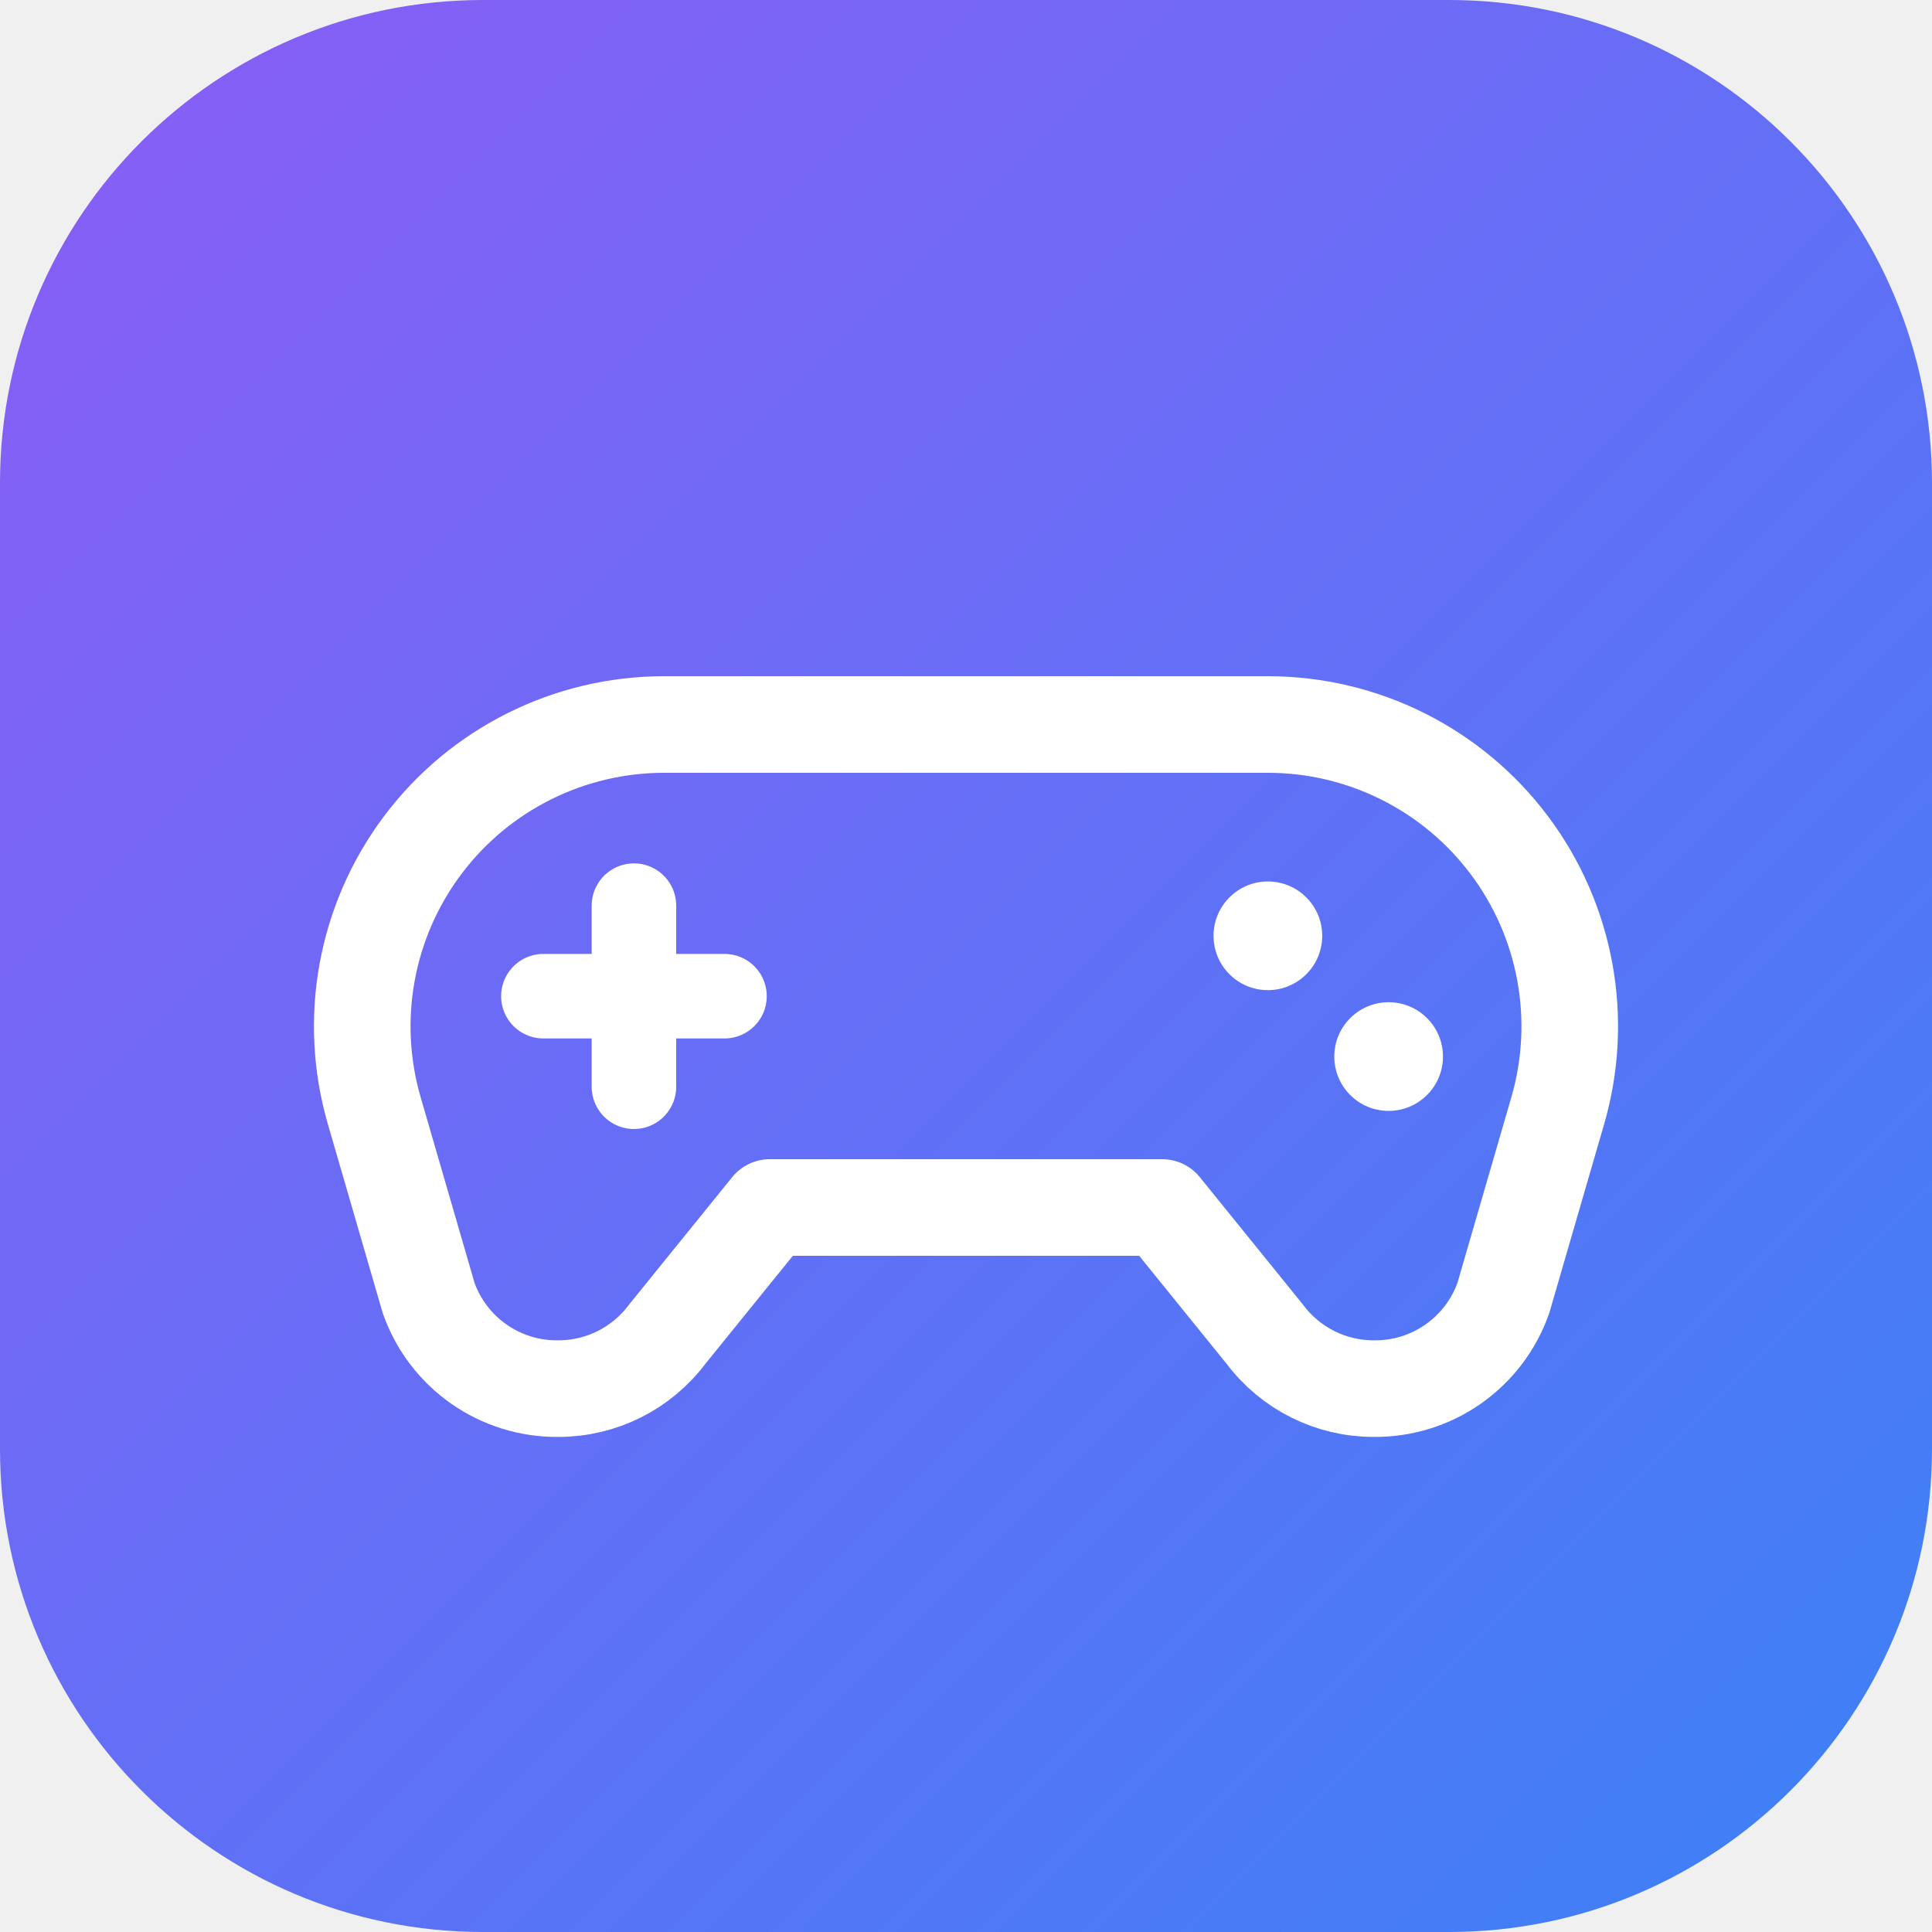
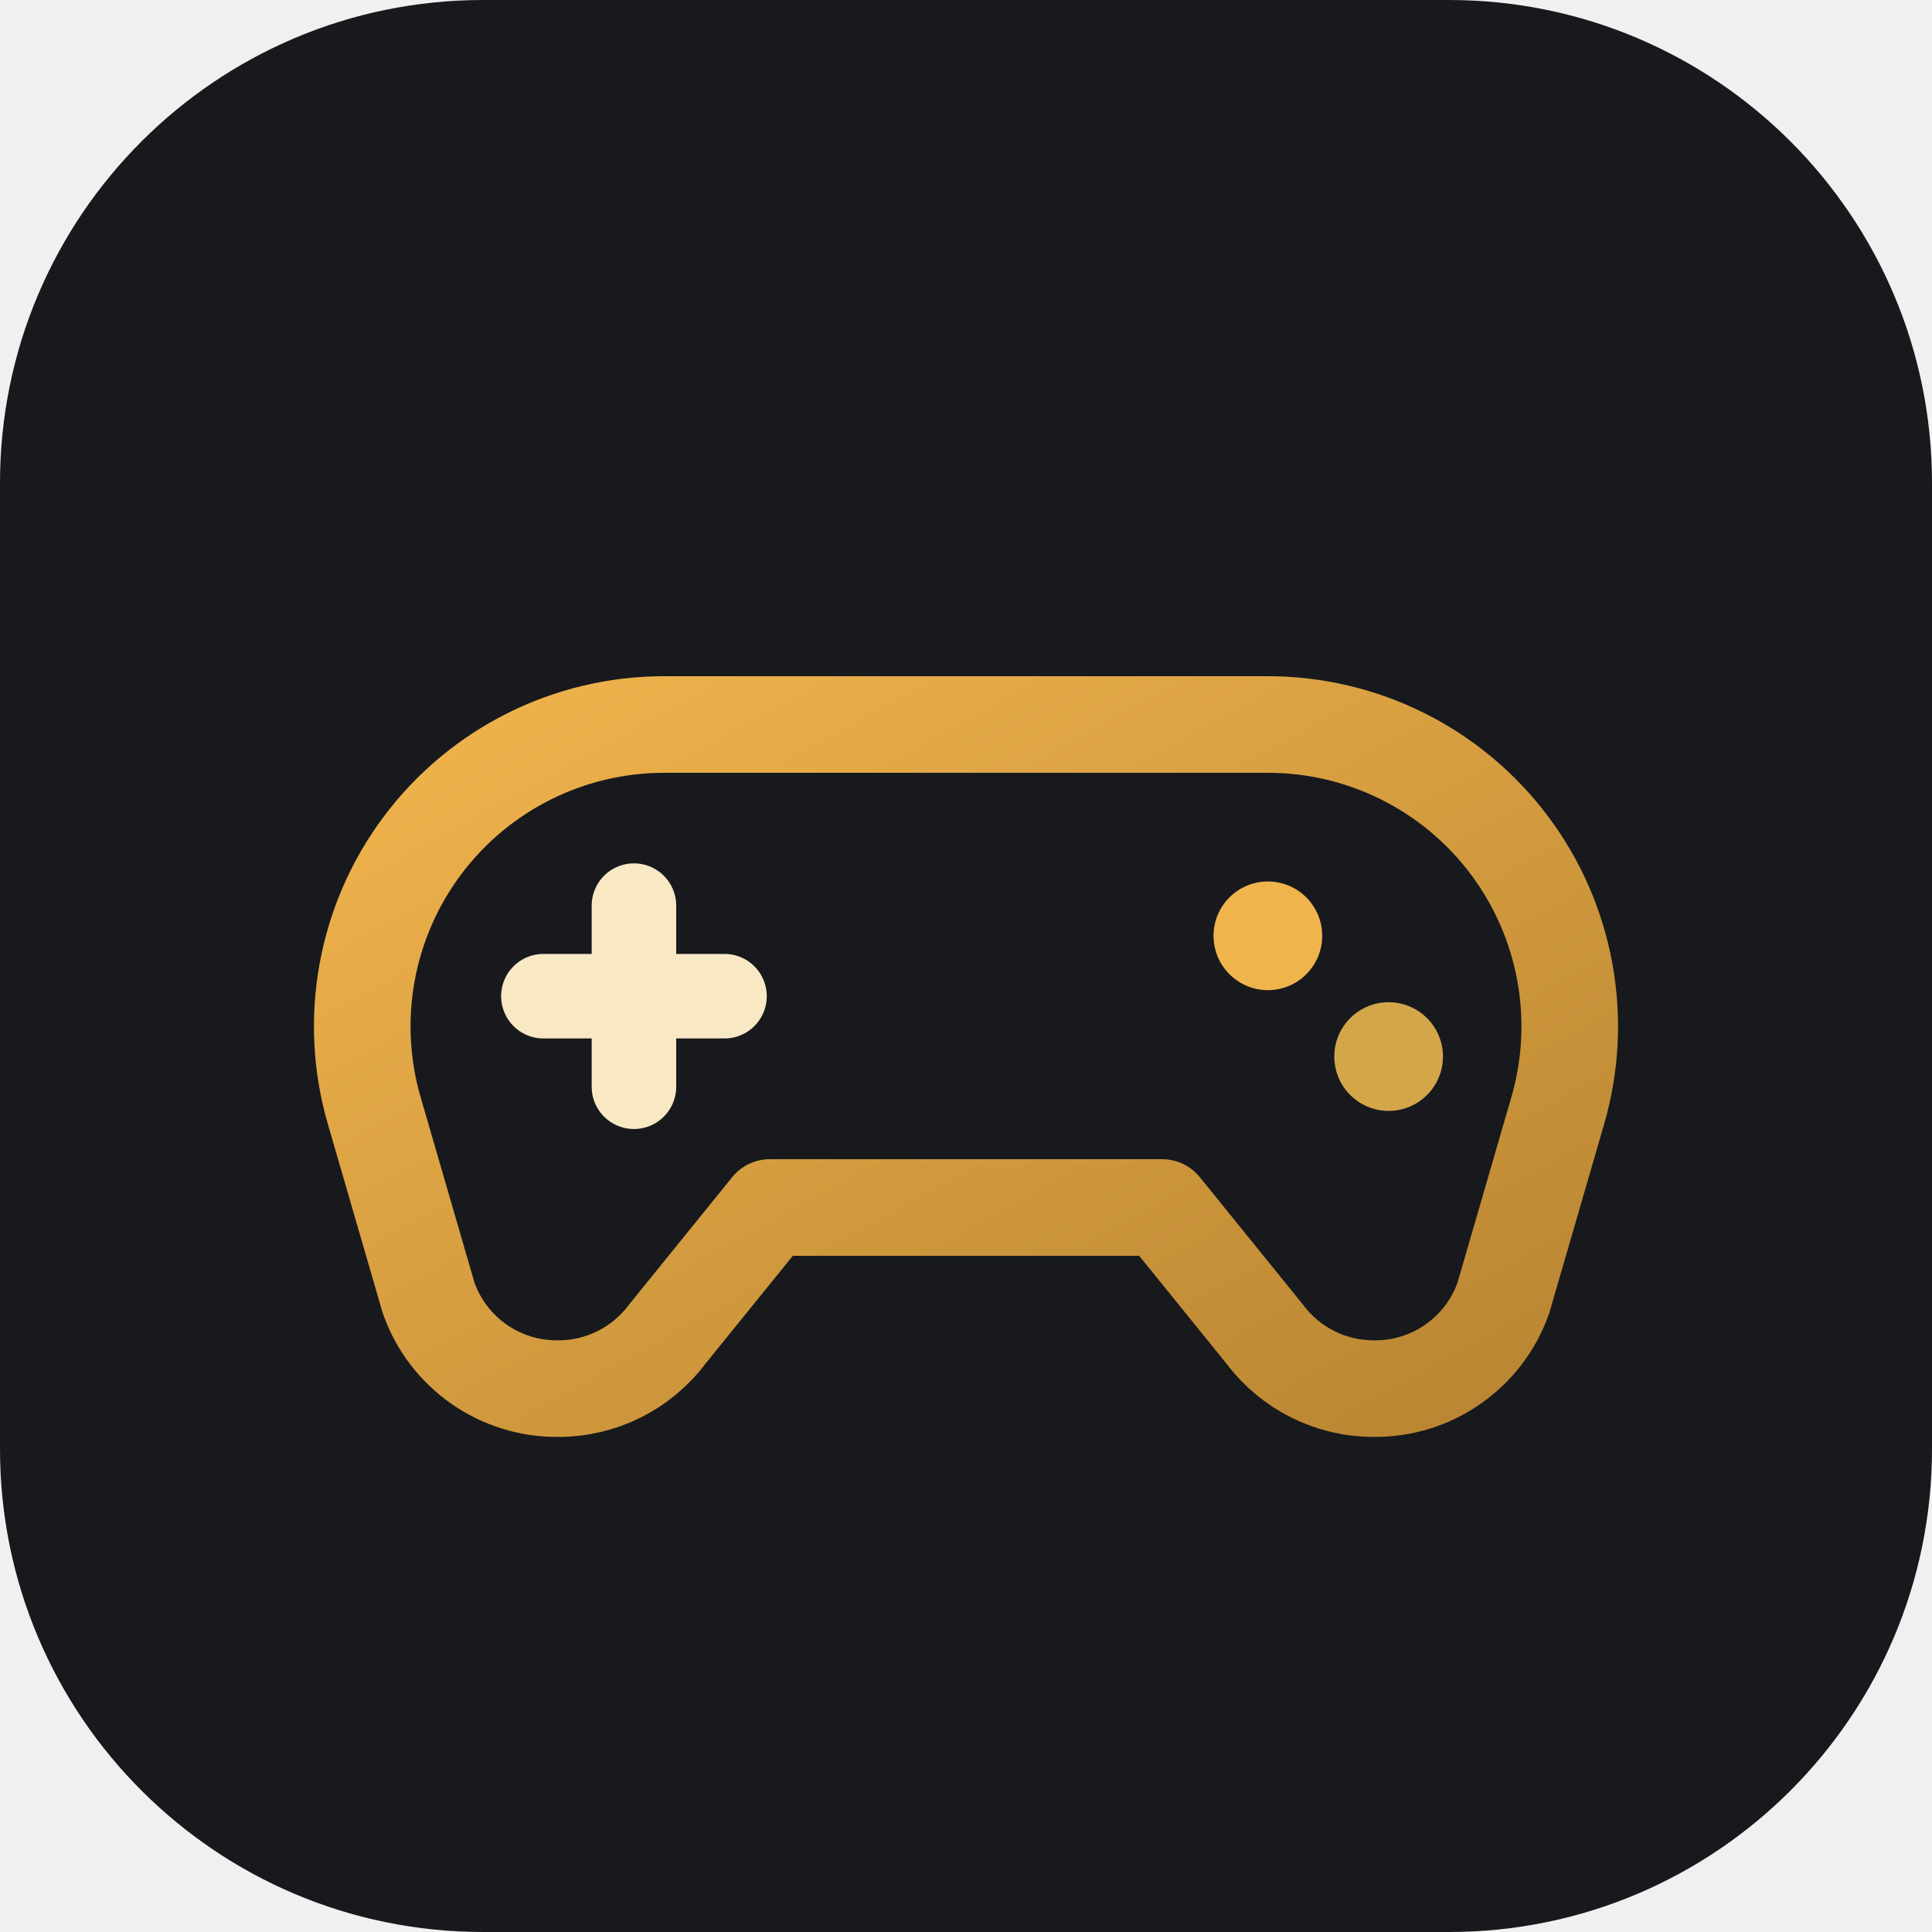
<svg xmlns="http://www.w3.org/2000/svg" viewBox="0 0 64 64">
  <defs>
-     <linearGradient id="ghGrad" x1="0%" y1="0%" x2="100%" y2="100%">
-       <stop offset="0%" stop-color="#8b5cf6" />
-       <stop offset="100%" stop-color="#3b82f6" />
+     <linearGradient id="ghGold" x1="0%" y1="0%" x2="100%" y2="100%">
+       <stop offset="0%" stop-color="#F0B44D" />
+       <stop offset="100%" stop-color="#B98532" />
    </linearGradient>
  </defs>
-   <rect width="64" height="64" rx="16" fill="url(#ghGrad)" />
-   <path d="M22 24h20a10 10 0 0 1 9.6 12.8l-1.8 6.2A4.5 4.5 0 0 1 45.5 46a4.5 4.5 0 0 1-3.6-1.8L38.5 40h-13l-3.4 4.2A4.5 4.5 0 0 1 18.5 46a4.5 4.5 0 0 1-4.3-3l-1.8-6.2A10 10 0 0 1 22 24z" fill="none" stroke="#ffffff" stroke-width="3.2" stroke-linejoin="round" />
-   <path d="M21 30v6M18 33h6" stroke="#ffffff" stroke-width="2.8" stroke-linecap="round" />
-   <circle cx="42" cy="31" r="1.8" fill="#ffffff" />
-   <circle cx="46" cy="35" r="1.8" fill="#ffffff" />
+   <rect width="64" height="64" rx="16" fill="#17191D" />
+   <path d="M22 24h20a10 10 0 0 1 9.6 12.8l-1.8 6.2A4.5 4.5 0 0 1 45.5 46a4.5 4.5 0 0 1-3.6-1.8L38.5 40h-13l-3.4 4.2A4.5 4.5 0 0 1 18.5 46a4.5 4.5 0 0 1-4.3-3l-1.8-6.2A10 10 0 0 1 22 24z" fill="none" stroke="url(#ghGold)" stroke-width="3.2" stroke-linejoin="round" />
+   <path d="M21 30v6M18 33h6" stroke="#F8E8C4" stroke-width="2.8" stroke-linecap="round" />
+   <circle cx="42" cy="31" r="1.8" fill="#F0B44D" />
+   <circle cx="46" cy="35" r="1.8" fill="#D4A64A" />
</svg>
